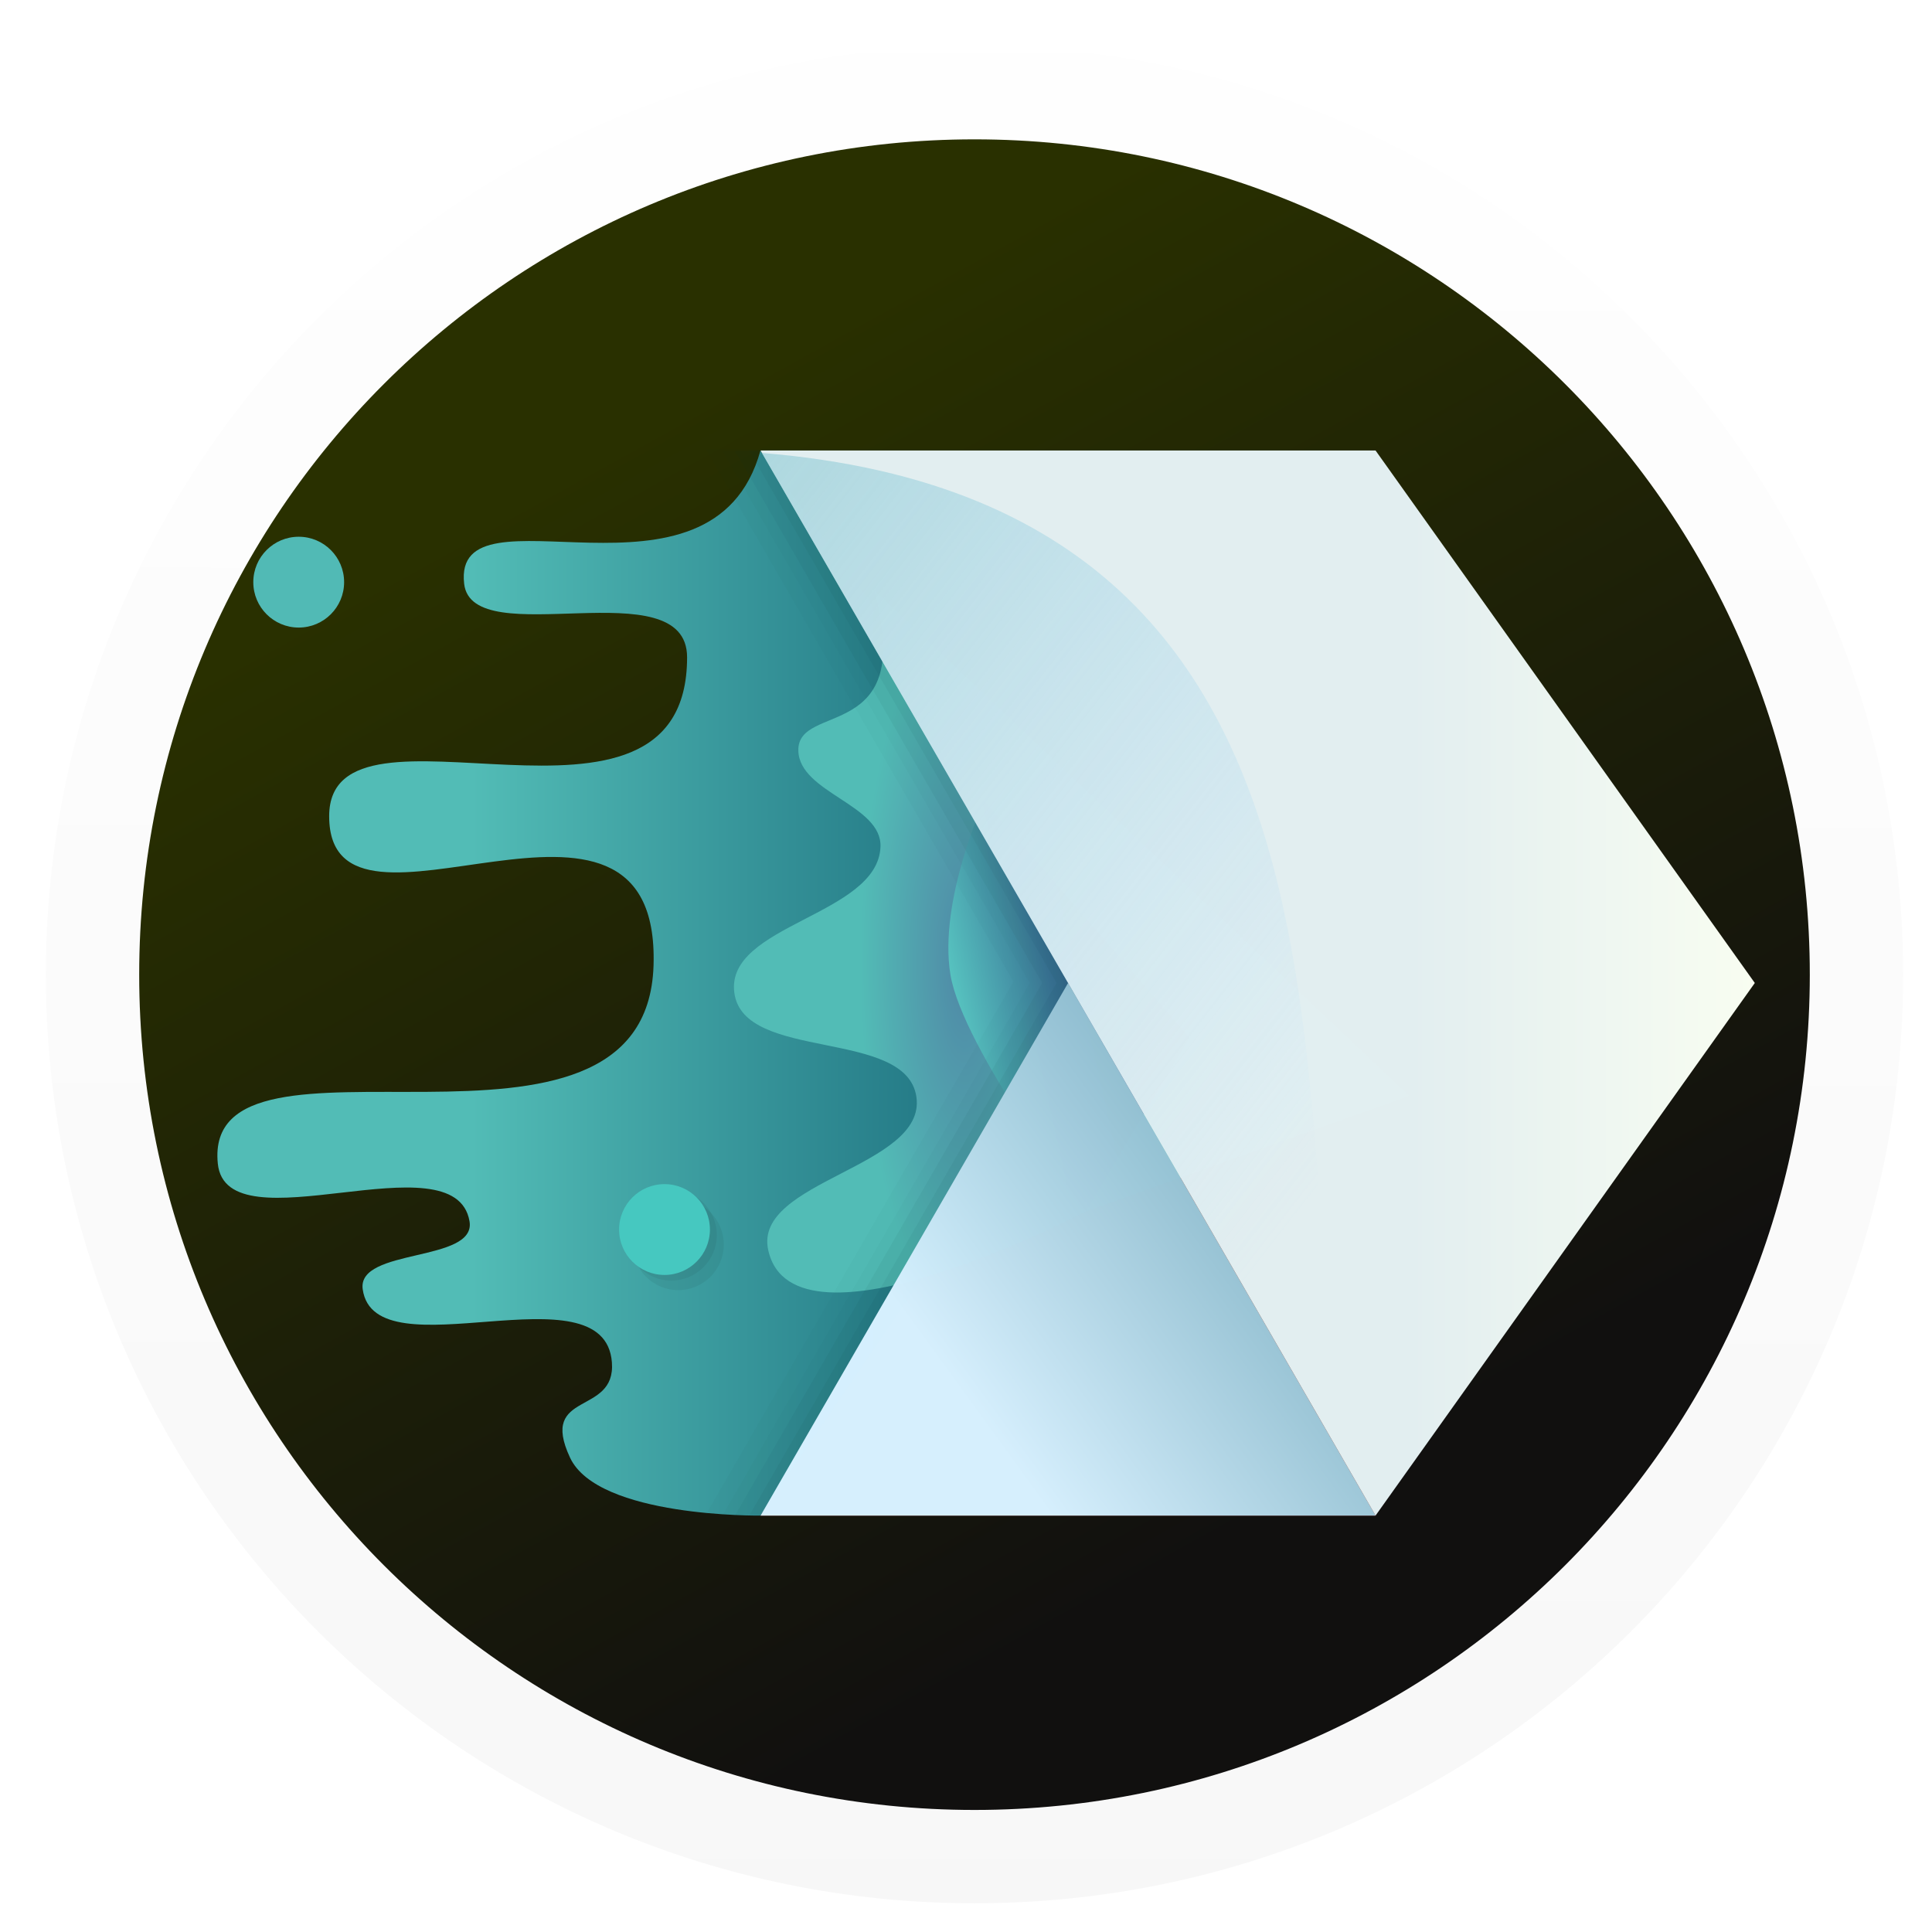
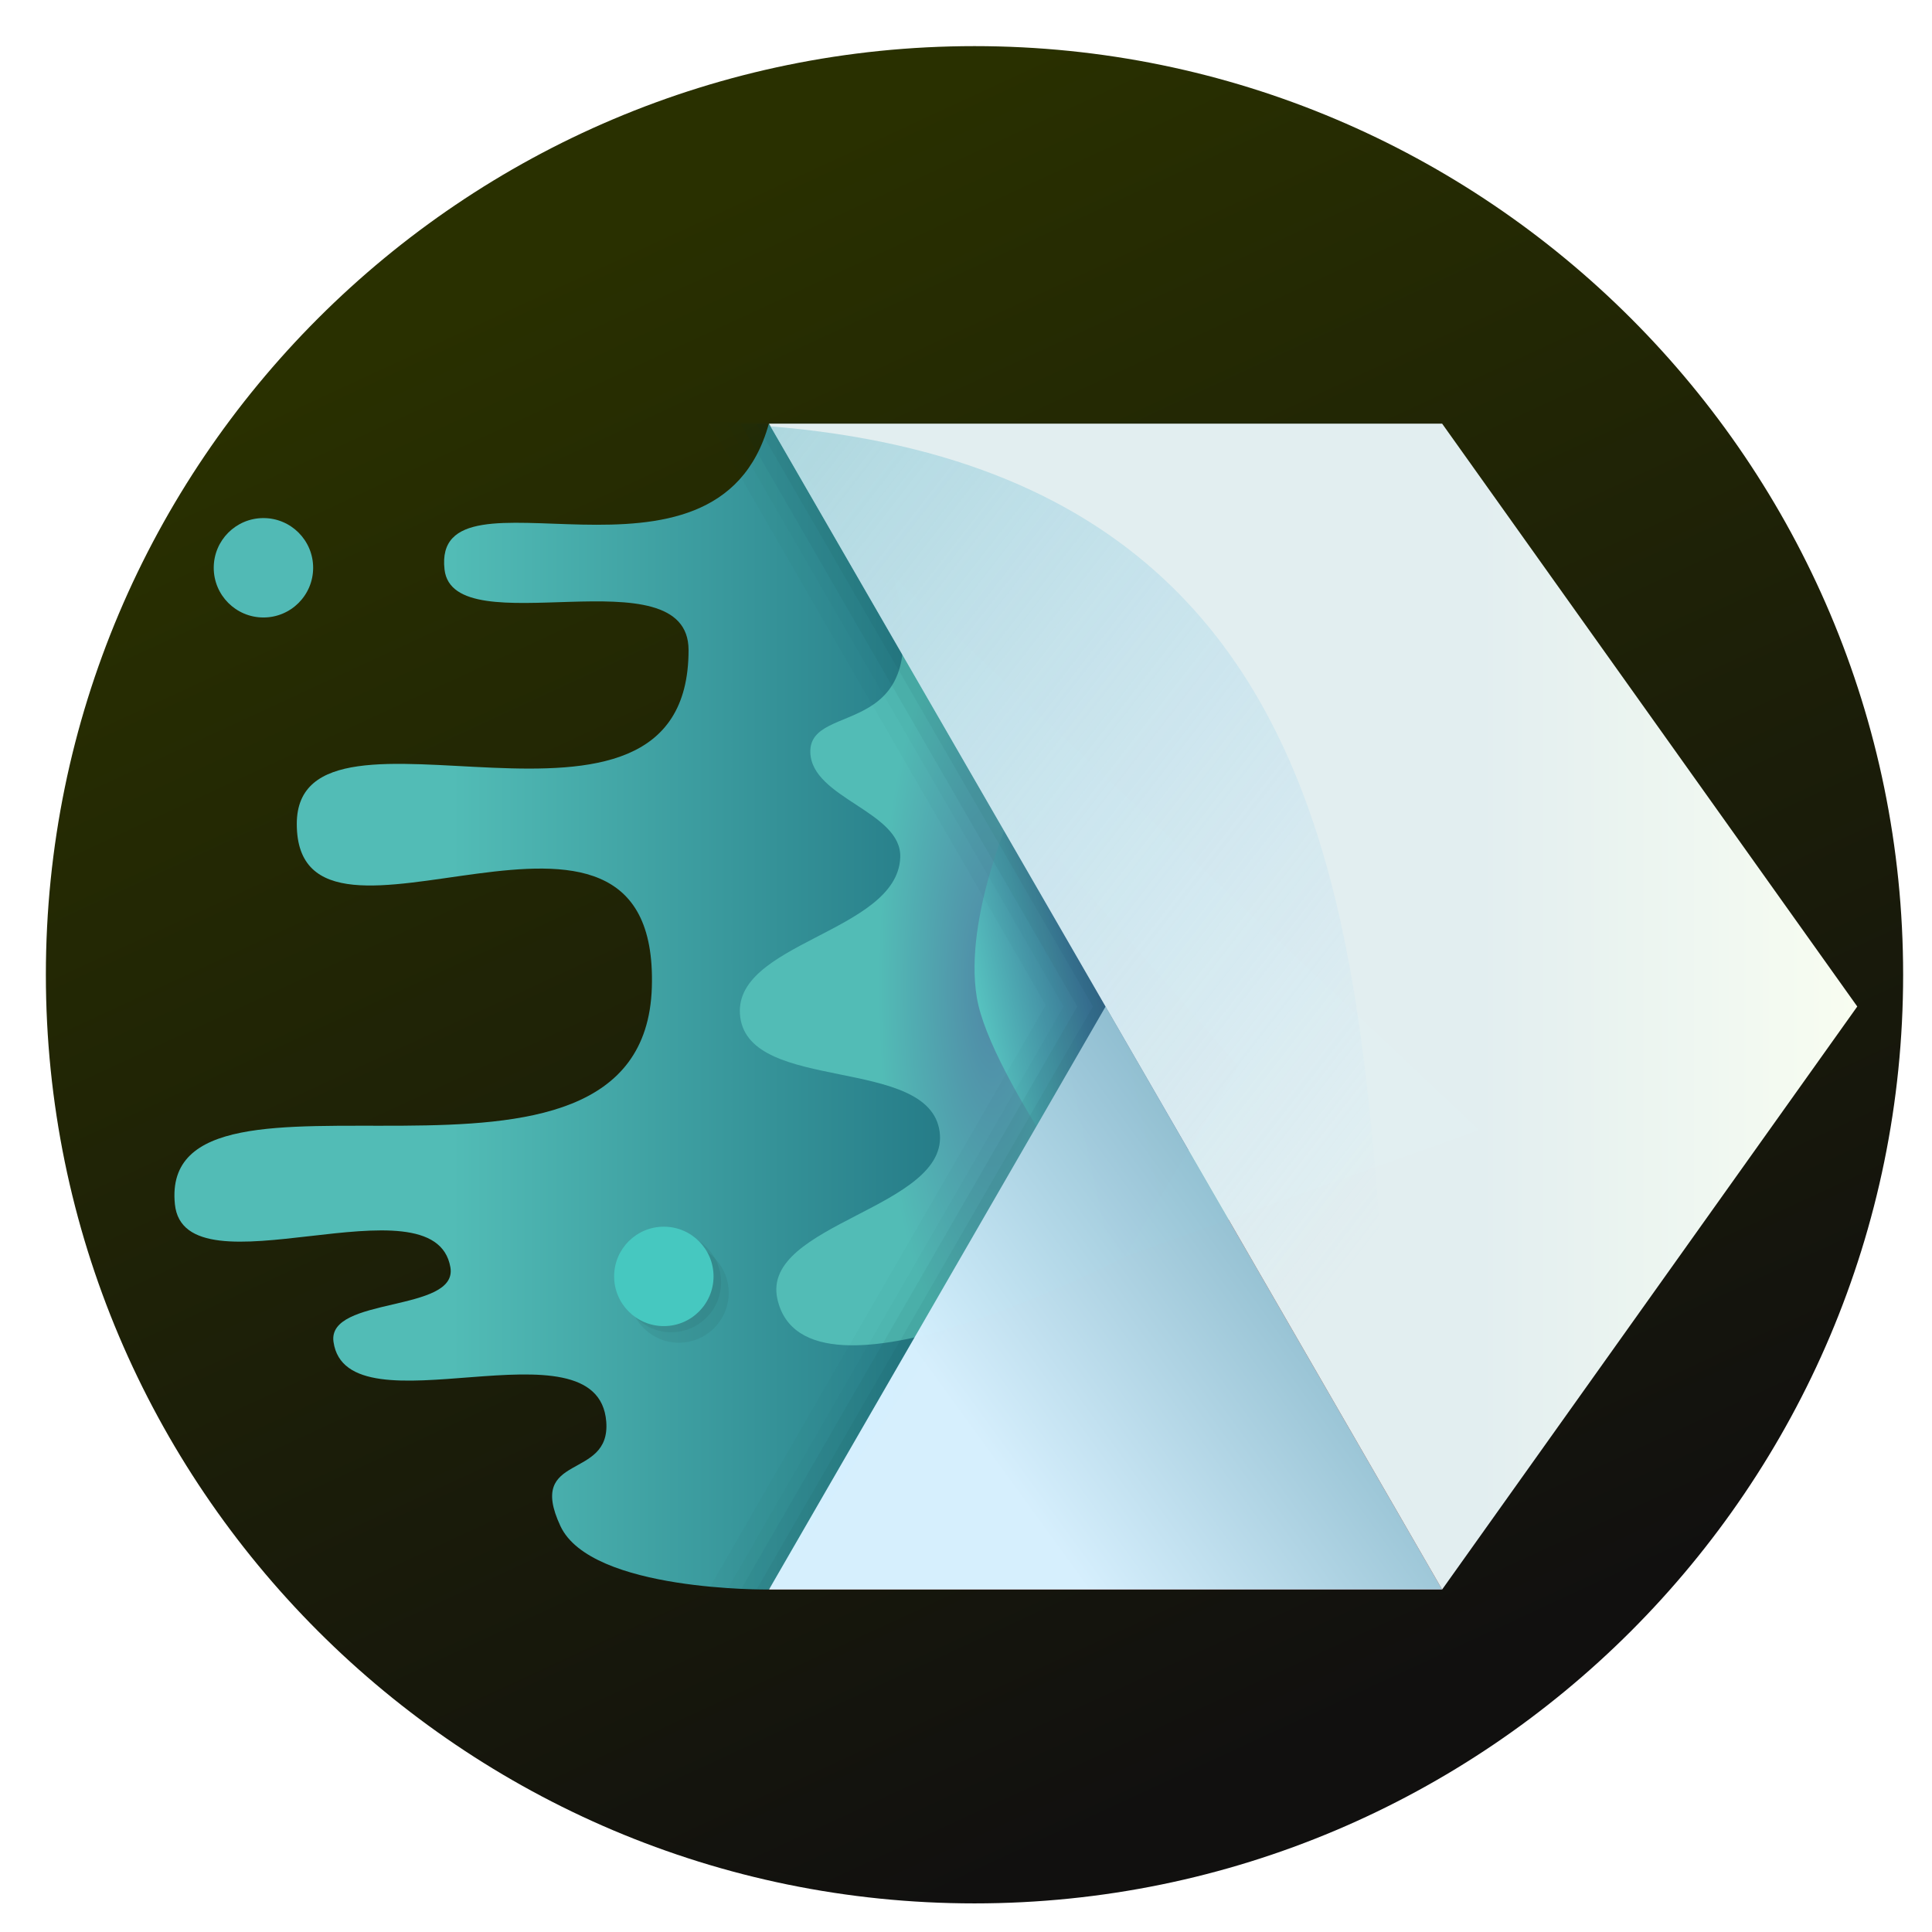
<svg xmlns="http://www.w3.org/2000/svg" xmlns:xlink="http://www.w3.org/1999/xlink" width="64" height="64" viewBox="0 0 16.933 16.933" version="1.1" id="svg8">
  <defs id="defs2">
    <linearGradient id="linearGradient15330">
      <stop style="stop-color:#65b4a4;stop-opacity:0.996" offset="0" id="stop15326" />
      <stop style="stop-color:#9cd5ff;stop-opacity:0" offset="1" id="stop15328" />
    </linearGradient>
    <linearGradient id="linearGradient14742">
      <stop style="stop-color:#e3eff1;stop-opacity:0.996" offset="0" id="stop14738" />
      <stop style="stop-color:#f8fdf1;stop-opacity:1" offset="1" id="stop14740" />
    </linearGradient>
    <linearGradient id="linearGradient14734">
      <stop style="stop-color:#d6f0fe;stop-opacity:0.996" offset="0" id="stop14730" />
      <stop style="stop-color:#65a0b4;stop-opacity:0.996" offset="1" id="stop14732" />
    </linearGradient>
    <linearGradient id="linearGradient10569">
      <stop style="stop-color:#59c9c3;stop-opacity:1" offset="0" id="stop10565" />
      <stop style="stop-color:#223374;stop-opacity:1" offset="1" id="stop10567" />
    </linearGradient>
    <linearGradient id="linearGradient10271">
      <stop style="stop-color:#5088a6;stop-opacity:1" offset="0" id="stop10267" />
      <stop style="stop-color:#52bcb6;stop-opacity:1" offset="1" id="stop10269" />
    </linearGradient>
    <linearGradient id="linearGradient6114">
      <stop style="stop-color:#52bcb6;stop-opacity:1" offset="0" id="stop6110" />
      <stop style="stop-color:#004661;stop-opacity:1" offset="1" id="stop6112" />
    </linearGradient>
-     <linearGradient id="linearGradient1086">
-       <stop style="stop-color:#293000;stop-opacity:1" offset="0" id="stop1082" />
-       <stop style="stop-color:#11100f;stop-opacity:1" offset="1" id="stop1084" />
-     </linearGradient>
    <linearGradient id="linearGradient838">
-       <stop style="stop-color:#ffffff;stop-opacity:1" offset="0" id="stop834" />
-       <stop style="stop-color:#f7f7f7;stop-opacity:1" offset="1" id="stop836" />
+       <stop style="stop-color:#293000;stop-opacity:1" offset="0" id="stop834" />
+       <stop style="stop-color:#11100f;stop-opacity:1" offset="1" id="stop836" />
    </linearGradient>
    <linearGradient id="linearGradient842">
      <stop style="stop-color:#ffffff;stop-opacity:1" offset="0" id="stop838" />
      <stop style="stop-color:#e4e4e4;stop-opacity:1" offset="1" id="stop840" />
    </linearGradient>
    <linearGradient xlink:href="#linearGradient842" id="linearGradient844" x1="9.757" y1="280.907" x2="9.309" y2="296.546" gradientUnits="userSpaceOnUse" />
-     <linearGradient xlink:href="#linearGradient838" id="linearGradient840" x1="8.624" y1="279.395" x2="8.6" y2="297.491" gradientUnits="userSpaceOnUse" />
-     <linearGradient xlink:href="#linearGradient1086" id="linearGradient1088" x1="3.955" y1="284.707" x2="9.319" y2="294.403" gradientUnits="userSpaceOnUse" />
+     <linearGradient xlink:href="#linearGradient838" id="linearGradient840" x1="5.706" y1="281.96" x2="11.828" y2="295.19" gradientUnits="userSpaceOnUse" />
    <linearGradient xlink:href="#linearGradient6114" id="linearGradient6116" x1="5.304" y1="301.76" x2="9.793" y2="301.76" gradientUnits="userSpaceOnUse" gradientTransform="matrix(1.609352,0,0,1.609352,-4.405257,-196.9549)" />
    <linearGradient xlink:href="#linearGradient10569" id="linearGradient10571" x1="7.902" y1="301.886" x2="8.92" y2="301.661" gradientUnits="userSpaceOnUse" gradientTransform="matrix(1.609352,0,0,1.609352,-4.405257,-196.9549)" />
    <radialGradient xlink:href="#linearGradient10271" id="radialGradient11278" cx="7.991" cy="301.65" fx="7.991" fy="301.65" r="1.84" gradientTransform="matrix(0.4972063,0,0,1.673774,4.482172,-216.3804)" gradientUnits="userSpaceOnUse" />
    <linearGradient xlink:href="#linearGradient14734" id="linearGradient14736" x1="27.056" y1="81.973" x2="33.559" y2="90.931" gradientUnits="userSpaceOnUse" />
    <linearGradient xlink:href="#linearGradient14742" id="linearGradient14744" x1="12.372" y1="288.682" x2="15.38" y2="288.682" gradientUnits="userSpaceOnUse" />
    <linearGradient xlink:href="#linearGradient15330" id="linearGradient15332" x1="-0.02" y1="4.712" x2="44" y2="38.983" gradientUnits="userSpaceOnUse" />
  </defs>
  <g id="layer1" transform="translate(0,-280.0667)">
-     <circle style="opacity:1;fill:url(#linearGradient1088);fill-opacity:1;stroke:none;stroke-width:0.818;stroke-linecap:round;stroke-miterlimit:4;stroke-dasharray:none;stroke-dashoffset:0;stroke-opacity:1" id="path826" cx="8.541" cy="288.609" r="7.73" />
    <path id="circle872" style="opacity:1;fill:none;fill-opacity:1;stroke:url(#linearGradient844);stroke-width:0.818;stroke-linecap:round;stroke-miterlimit:4;stroke-dasharray:none;stroke-dashoffset:0;stroke-opacity:1" r="7.73" cy="288.609" cx="8.541" />
-     <circle r="7.73" cy="288.609" cx="8.541" id="circle832" style="opacity:1;fill:none;fill-opacity:1;stroke:url(#linearGradient840);stroke-width:0.818;stroke-linecap:round;stroke-miterlimit:4;stroke-dasharray:none;stroke-dashoffset:0;stroke-opacity:1" />
-     <path style="opacity:1;fill:#c83737;stroke-width:6;stroke-linecap:round;stroke-linejoin:round" id="path2497" d="m 35.885,83.902 -10.962,6.329 0,-12.658 z" transform="matrix(0,-0.4258076,0.4258076,0,-26.36507,303.9625)" />
-     <path style="fill:url(#linearGradient6116);fill-opacity:1;stroke:none;stroke-width:0.161;stroke-linecap:butt;stroke-linejoin:miter;stroke-miterlimit:4;stroke-dasharray:none;stroke-opacity:1" d="m 6.666,293.35 c 0,0 -1.424,0.019 -1.67,-0.508 -0.277,-0.593 0.403,-0.362 0.367,-0.835 -0.065,-0.851 -2.077,0.111 -2.184,-0.64 -0.052,-0.366 0.999,-0.232 0.936,-0.597 -0.129,-0.743 -2.13,0.245 -2.206,-0.505 -0.141,-1.391 3.755,0.293 3.819,-1.736 0.063,-2.03 -2.843,0.037 -2.843,-1.309 0,-1.196 3.137,0.46 3.137,-1.392 0,-0.787 -1.883,-0.028 -1.954,-0.645 -0.105,-0.919 2.179,0.349 2.597,-1.168 l 3.285,4.509 z" id="path3048" />
-     <path style="fill:url(#radialGradient11278);fill-opacity:1;stroke:none;stroke-width:0.161;stroke-linecap:butt;stroke-linejoin:miter;stroke-miterlimit:4;stroke-dasharray:none;stroke-opacity:1" d="m 7.661,285.237 c 0.374,1.356 -0.676,0.976 -0.664,1.41 0.01,0.369 0.735,0.473 0.72,0.842 -0.024,0.603 -1.361,0.681 -1.281,1.279 0.081,0.608 1.51,0.307 1.596,0.914 0.087,0.616 -1.433,0.733 -1.299,1.341 0.221,1.002 2.785,-0.338 2.785,-0.338 l 2.836,-1.013 z" id="path9176" />
-     <path style="fill:url(#linearGradient10571);fill-opacity:1;stroke:none;stroke-width:0.426px;stroke-linecap:butt;stroke-linejoin:miter;stroke-opacity:1" d="m 8.626,287.086 c 0,0 -0.403,0.875 -0.296,1.523 0.107,0.648 1.188,2.076 1.188,2.076 l 0.906,-1.524 z" id="path10113" />
-     <g id="g11878" transform="matrix(1.609352,0,0,1.609352,-4.405257,-196.9549)">
-       <path id="path2579-3" style="opacity:1;fill:#003737;fill-opacity:0.047;stroke-width:1.587;stroke-linecap:round;stroke-linejoin:round" d="m 6.816,298.859 1.675,2.9 v 5.2e-4 l -1.674,2.901 h 3.349 l -5.16e-4,-5.1e-4 2.066,-2.901 -2.066,-2.9 z" />
-       <path id="path11850" style="opacity:1;fill:#003737;fill-opacity:0.047;stroke-width:1.587;stroke-linecap:round;stroke-linejoin:round" d="m 6.738,298.859 1.675,2.9 v 5.2e-4 l -1.674,2.901 h 3.349 l -5.16e-4,-5.1e-4 2.066,-2.901 -2.066,-2.9 z" />
-       <path id="path11852" style="opacity:1;fill:#003737;fill-opacity:0.027;stroke-width:1.587;stroke-linecap:round;stroke-linejoin:round" d="m 6.67,298.859 1.675,2.9 v 5.2e-4 l -1.674,2.901 H 10.02 l -5.16e-4,-5.1e-4 2.066,-2.901 -2.066,-2.9 z" />
-       <path id="path11872" style="opacity:1;fill:#003737;fill-opacity:0.027;stroke-width:1.587;stroke-linecap:round;stroke-linejoin:round" d="m 6.581,298.852 1.675,2.9 v 5.2e-4 l -1.674,2.901 h 3.349 l -5.16e-4,-5.1e-4 2.066,-2.901 -2.066,-2.9 z" />
+     <path style="color:#000000;fill:url(#linearGradient840);stroke-linecap:round;-inkscape-stroke:none" d="m 8.541,280.471 c -4.49,0 -8.139,3.649 -8.139,8.139 -1.7e-7,4.49 3.649,8.139 8.139,8.139 4.49,0 8.139,-3.649 8.139,-8.139 10e-7,-4.49 -3.649,-8.139 -8.139,-8.139 z" id="path3306" />
+     <g id="g3595" transform="matrix(1.094586,0,0,1.094586,-0.5567045,-27.09899)">
+       <path style="opacity:1;fill:#c83737;stroke-width:6;stroke-linecap:round;stroke-linejoin:round" id="path2497" d="m 35.885,83.902 -10.962,6.329 0,-12.658 z" transform="matrix(0,-0.4258076,0.4258076,0,-26.36507,303.9625)" />
+       <path style="fill:url(#linearGradient6116);fill-opacity:1;stroke:none;stroke-width:0.161;stroke-linecap:butt;stroke-linejoin:miter;stroke-miterlimit:4;stroke-dasharray:none;stroke-opacity:1" d="m 6.666,293.35 c 0,0 -1.424,0.019 -1.67,-0.508 -0.277,-0.593 0.403,-0.362 0.367,-0.835 -0.065,-0.851 -2.077,0.111 -2.184,-0.64 -0.052,-0.366 0.999,-0.232 0.936,-0.597 -0.129,-0.743 -2.13,0.245 -2.206,-0.505 -0.141,-1.391 3.755,0.293 3.819,-1.736 0.063,-2.03 -2.843,0.037 -2.843,-1.309 0,-1.196 3.137,0.46 3.137,-1.392 0,-0.787 -1.883,-0.028 -1.954,-0.645 -0.105,-0.919 2.179,0.349 2.597,-1.168 l 3.285,4.509 z" id="path3048" />
+       <path style="fill:url(#radialGradient11278);fill-opacity:1;stroke:none;stroke-width:0.161;stroke-linecap:butt;stroke-linejoin:miter;stroke-miterlimit:4;stroke-dasharray:none;stroke-opacity:1" d="m 7.661,285.237 c 0.374,1.356 -0.676,0.976 -0.664,1.41 0.01,0.369 0.735,0.473 0.72,0.842 -0.024,0.603 -1.361,0.681 -1.281,1.279 0.081,0.608 1.51,0.307 1.596,0.914 0.087,0.616 -1.433,0.733 -1.299,1.341 0.221,1.002 2.785,-0.338 2.785,-0.338 l 2.836,-1.013 z" id="path9176" />
+       <path style="fill:url(#linearGradient10571);fill-opacity:1;stroke:none;stroke-width:0.426px;stroke-linecap:butt;stroke-linejoin:miter;stroke-opacity:1" d="m 8.626,287.086 c 0,0 -0.403,0.875 -0.296,1.523 0.107,0.648 1.188,2.076 1.188,2.076 l 0.906,-1.524 z" id="path10113" />
+       <g id="g11878" transform="matrix(1.609352,0,0,1.609352,-4.405257,-196.9549)">
+         <path id="path2579-3" style="opacity:1;fill:#003737;fill-opacity:0.047;stroke-width:1.587;stroke-linecap:round;stroke-linejoin:round" d="m 6.816,298.859 1.675,2.9 v 5.2e-4 l -1.674,2.901 h 3.349 l -5.16e-4,-5.1e-4 2.066,-2.901 -2.066,-2.9 z" />
+         <path id="path11850" style="opacity:1;fill:#003737;fill-opacity:0.047;stroke-width:1.587;stroke-linecap:round;stroke-linejoin:round" d="m 6.738,298.859 1.675,2.9 v 5.2e-4 l -1.674,2.901 h 3.349 l -5.16e-4,-5.1e-4 2.066,-2.901 -2.066,-2.9 z" />
+         <path id="path11852" style="opacity:1;fill:#003737;fill-opacity:0.027;stroke-width:1.587;stroke-linecap:round;stroke-linejoin:round" d="m 6.67,298.859 1.675,2.9 v 5.2e-4 l -1.674,2.901 H 10.02 l -5.16e-4,-5.1e-4 2.066,-2.901 -2.066,-2.9 z" />
+         <path id="path11872" style="opacity:1;fill:#003737;fill-opacity:0.027;stroke-width:1.587;stroke-linecap:round;stroke-linejoin:round" d="m 6.581,298.852 1.675,2.9 v 5.2e-4 l -1.674,2.901 h 3.349 l -5.16e-4,-5.1e-4 2.066,-2.901 -2.066,-2.9 z" />
+       </g>
+       <path style="opacity:1;fill:url(#linearGradient14736);fill-opacity:1;stroke-width:6;stroke-linecap:round;stroke-linejoin:round" id="path2579" d="m 35.885,83.902 -10.962,6.329 0,-12.658 z" transform="matrix(0,-0.4258076,0.4258076,0,-26.36507,303.9625)" />
+       <path id="path2581" style="opacity:1;fill:url(#linearGradient14744);fill-opacity:1;stroke-width:2.555;stroke-linecap:round;stroke-linejoin:round" d="m 6.666,284.015 2.695,4.667 2.695,4.668 3.324,-4.668 -3.324,-4.667 z" />
+       <circle style="opacity:1;fill:#51bab5;fill-opacity:1;stroke-width:0.161;stroke-linecap:round;stroke-linejoin:round;stroke-miterlimit:4;stroke-dasharray:none" id="path5523" cx="2.618" cy="285.169" r="0.398" />
+       <g id="g11219" transform="matrix(1.609352,0,0,1.609352,-4.405257,-196.9549)">
+         <circle style="opacity:1;fill:#000000;fill-opacity:0.058;stroke:none;stroke-width:0.077;stroke-linecap:round;stroke-linejoin:round;stroke-miterlimit:4;stroke-dasharray:none" id="circle11051" cx="6.393" cy="303.132" r="0.248" />
+         <circle style="opacity:1;fill:#000000;fill-opacity:0.058;stroke:none;stroke-width:0.077;stroke-linecap:round;stroke-linejoin:round;stroke-miterlimit:4;stroke-dasharray:none" id="circle11215" cx="6.431" cy="303.184" r="0.248" />
+       </g>
+       <circle style="opacity:1;fill:#46c8c0;fill-opacity:1;stroke:none;stroke-width:0.124;stroke-linecap:round;stroke-linejoin:round;stroke-miterlimit:4;stroke-dasharray:none" id="path9789" cx="5.824" cy="290.843" r="0.398" />
+       <path id="path14798" style="fill:url(#linearGradient15332);fill-opacity:1;stroke:none;stroke-width:1px;stroke-linecap:butt;stroke-linejoin:miter;stroke-opacity:1" d="M 25.24,15.004 35.381,32.562 45.158,49.5 C 41.739,39.957 47.716,16.834 25.24,15.004 Z" transform="matrix(0.2645833,0,0,0.2645833,0,280.0667)" />
    </g>
-     <path style="opacity:1;fill:url(#linearGradient14736);stroke-width:6;stroke-linecap:round;stroke-linejoin:round;fill-opacity:1" id="path2579" d="m 35.885,83.902 -10.962,6.329 0,-12.658 z" transform="matrix(0,-0.4258076,0.4258076,0,-26.36507,303.9625)" />
-     <path id="path2581" style="opacity:1;fill:url(#linearGradient14744);fill-opacity:1;stroke-width:2.555;stroke-linecap:round;stroke-linejoin:round" d="m 6.666,284.015 2.695,4.667 2.695,4.668 3.324,-4.668 -3.324,-4.667 z" />
-     <circle style="opacity:1;fill:#51bab5;fill-opacity:1;stroke-width:0.161;stroke-linecap:round;stroke-linejoin:round;stroke-miterlimit:4;stroke-dasharray:none" id="path5523" cx="2.618" cy="285.169" r="0.398" />
-     <g id="g11219" transform="matrix(1.609352,0,0,1.609352,-4.405257,-196.9549)">
-       <circle style="opacity:1;fill:#000000;fill-opacity:0.058;stroke:none;stroke-width:0.077;stroke-linecap:round;stroke-linejoin:round;stroke-miterlimit:4;stroke-dasharray:none" id="circle11051" cx="6.393" cy="303.132" r="0.248" />
-       <circle style="opacity:1;fill:#000000;fill-opacity:0.058;stroke:none;stroke-width:0.077;stroke-linecap:round;stroke-linejoin:round;stroke-miterlimit:4;stroke-dasharray:none" id="circle11215" cx="6.431" cy="303.184" r="0.248" />
-     </g>
-     <circle style="opacity:1;fill:#46c8c0;fill-opacity:1;stroke:none;stroke-width:0.124;stroke-linecap:round;stroke-linejoin:round;stroke-miterlimit:4;stroke-dasharray:none" id="path9789" cx="5.824" cy="290.843" r="0.398" />
-     <path id="path14798" style="fill:url(#linearGradient15332);stroke:none;stroke-width:1px;stroke-linecap:butt;stroke-linejoin:miter;stroke-opacity:1;fill-opacity:1" d="M 25.24 15.004 L 35.381 32.562 L 45.158 49.5 C 41.739 39.957 47.716 16.834 25.24 15.004 z " transform="matrix(0.2645833,0,0,0.2645833,0,280.0667)" />
  </g>
</svg>
